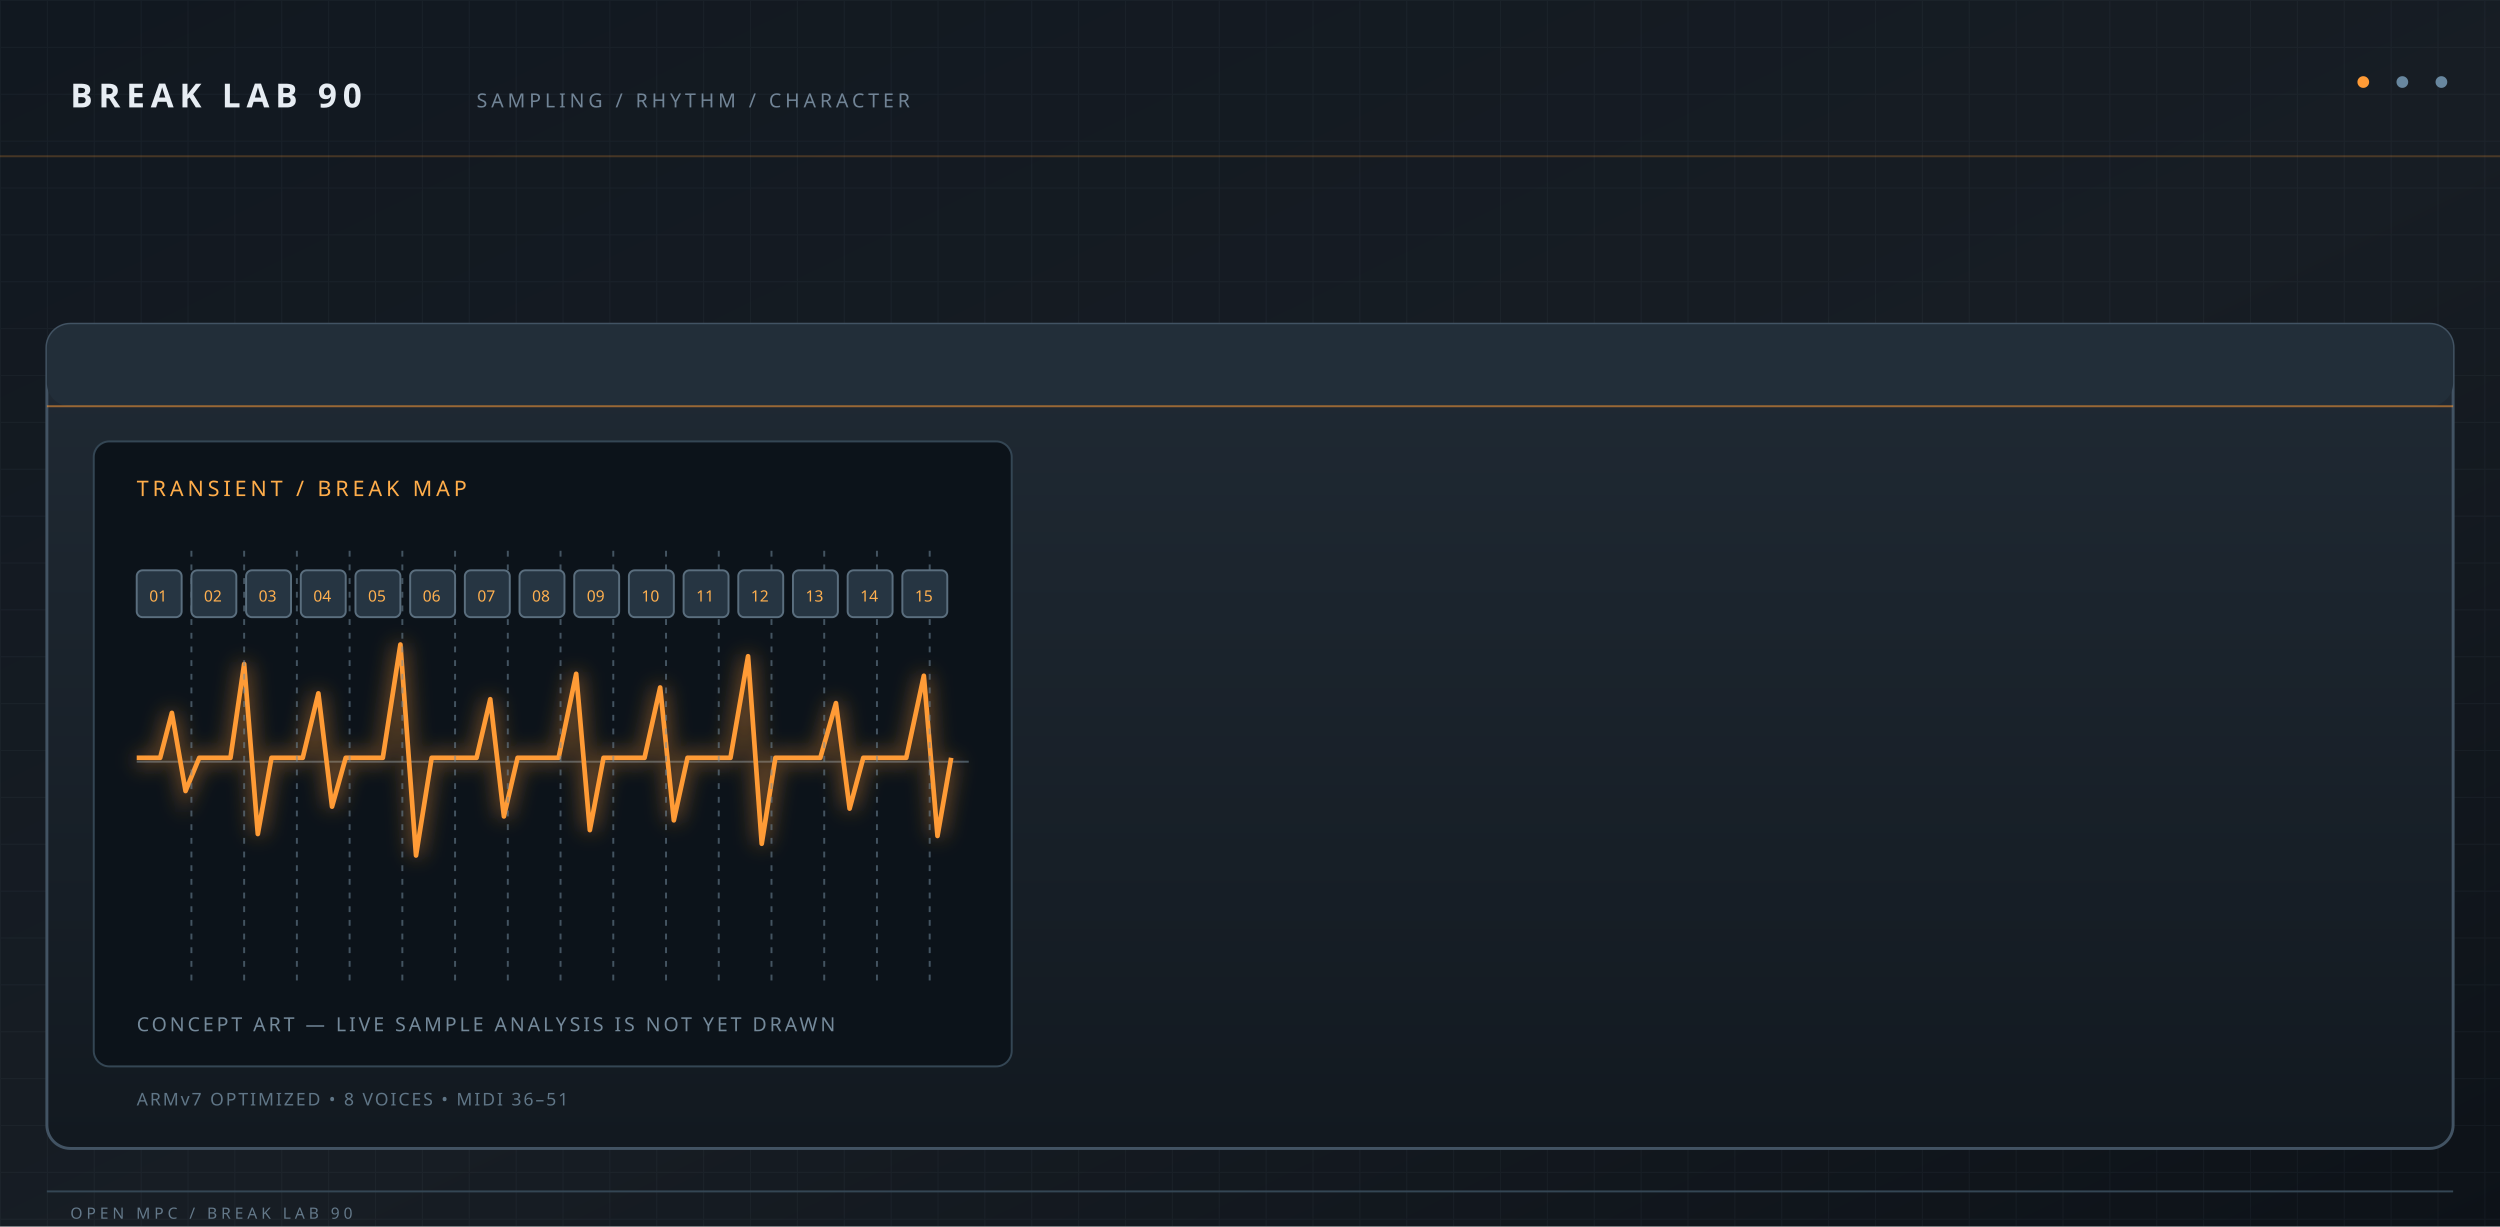
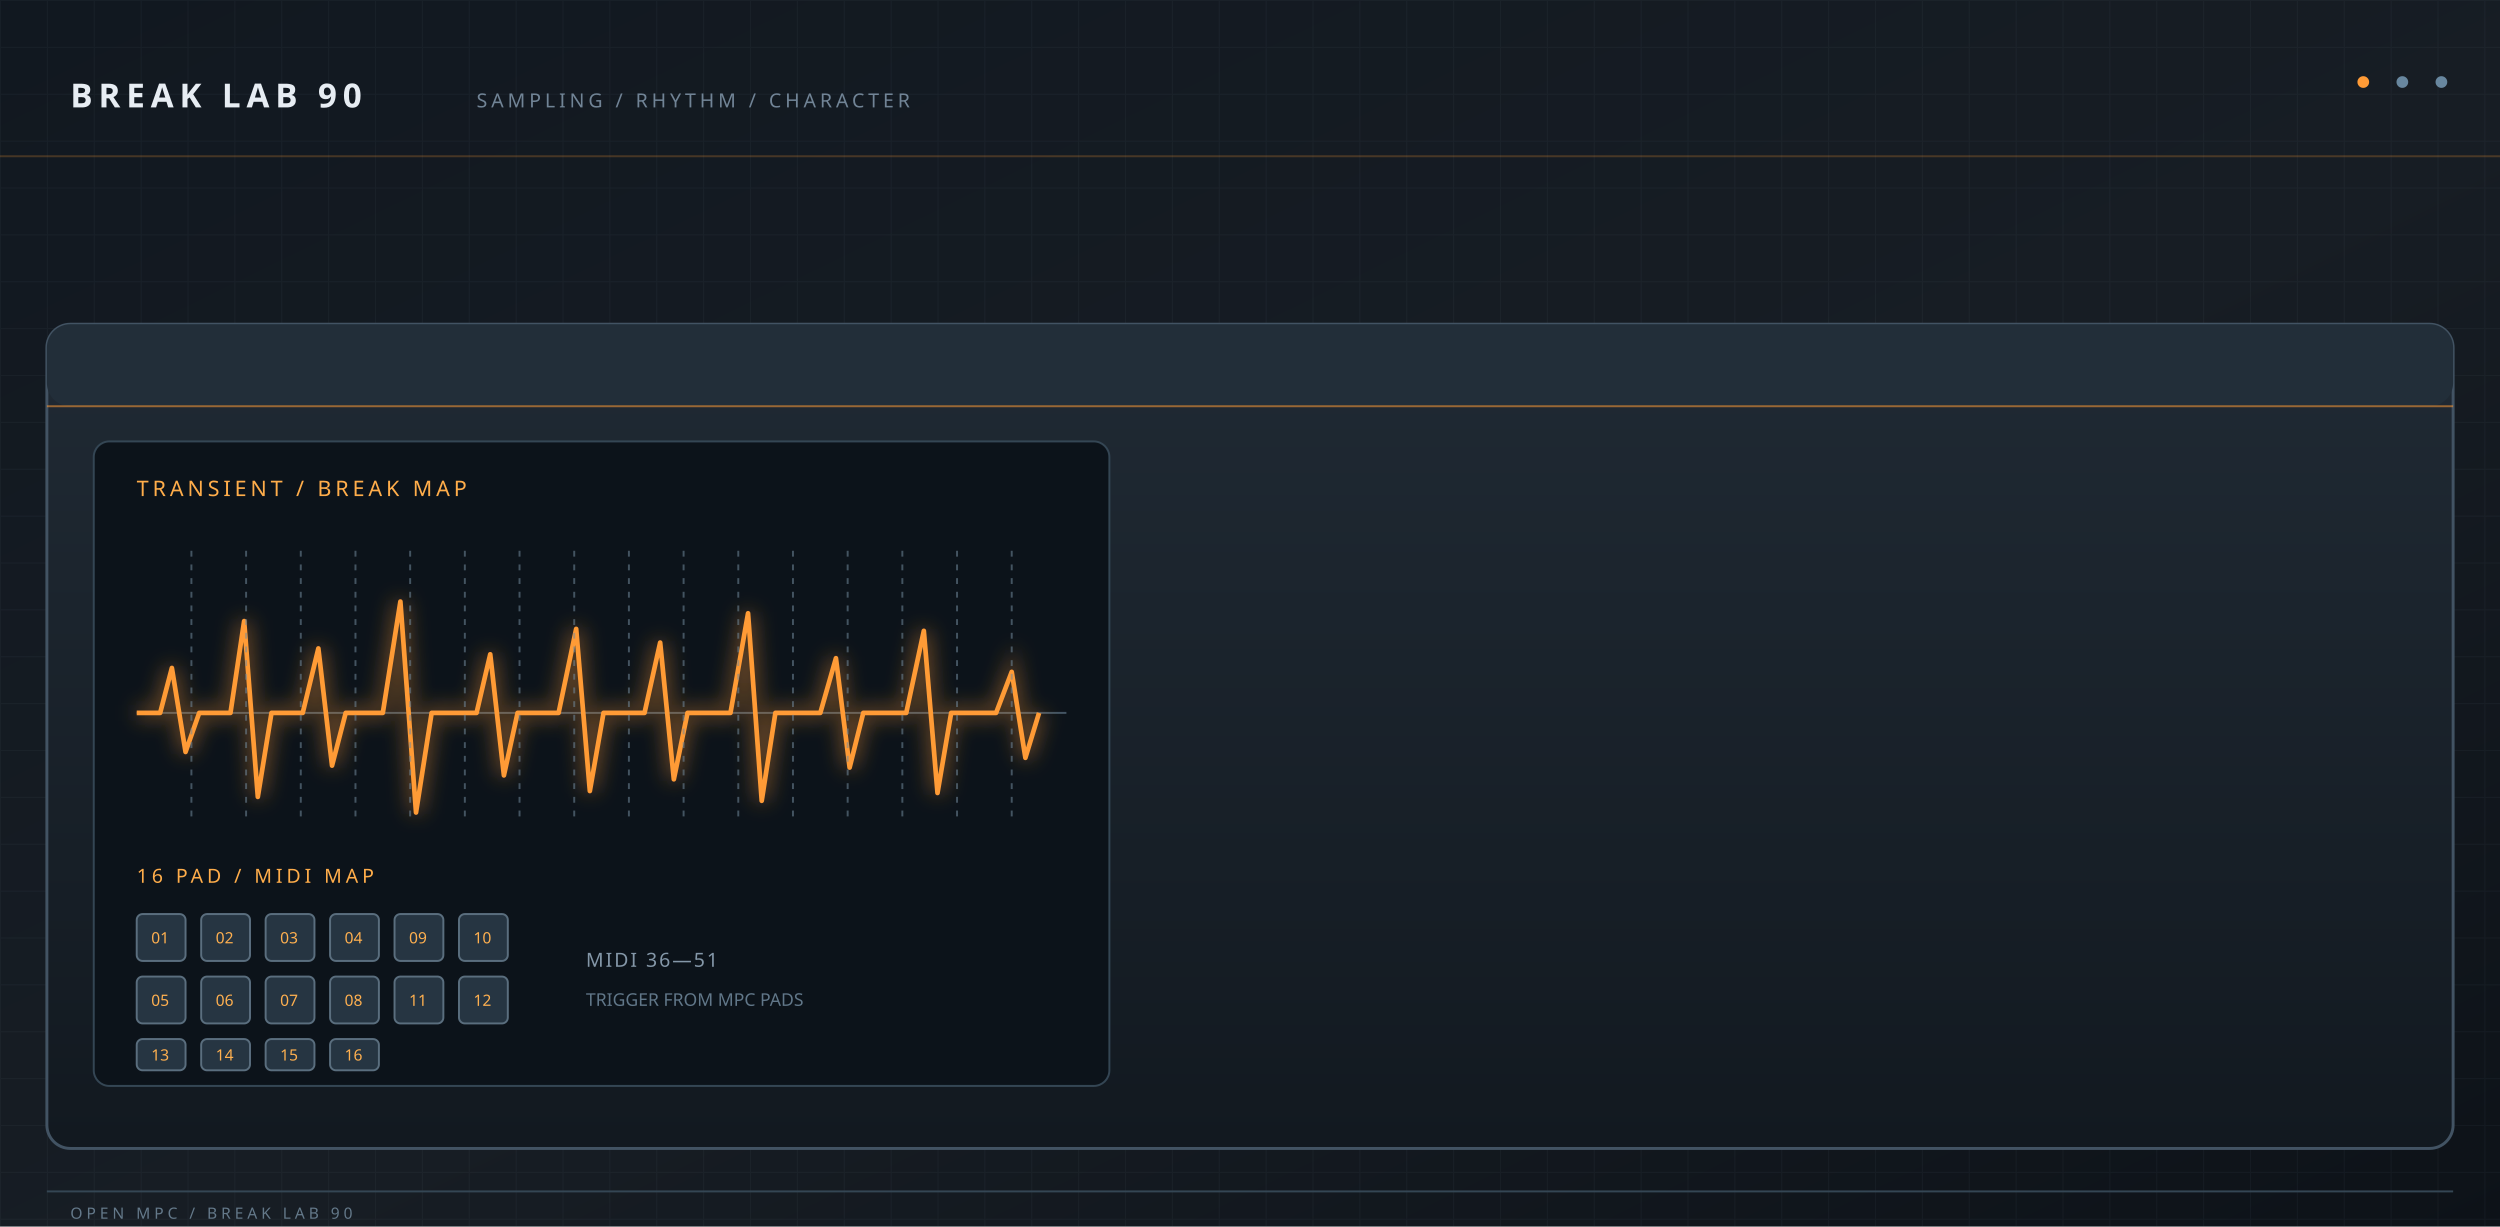
<svg xmlns="http://www.w3.org/2000/svg" width="1280" height="628" viewBox="0 0 1280 628">
  <defs>
    <linearGradient id="bg" x1="0" y1="0" x2="1" y2="1">
      <stop offset="0" stop-color="#111820" />
      <stop offset=".55" stop-color="#171d24" />
      <stop offset="1" stop-color="#0d1218" />
    </linearGradient>
    <linearGradient id="panel" x1="0" y1="0" x2="0" y2="1">
      <stop offset="0" stop-color="#202a34" />
      <stop offset="1" stop-color="#121920" />
    </linearGradient>
    <linearGradient id="amber" x1="0" y1="0" x2="1" y2="0">
      <stop stop-color="#ffb44c" />
      <stop offset="1" stop-color="#d56b24" />
    </linearGradient>
    <pattern id="grid" width="24" height="24" patternUnits="userSpaceOnUse">
-       <path d="M24 0H0V24" fill="none" stroke="#8ba0b3" stroke-opacity=".055" stroke-width="1" />
+       <path d="M24 0H0V24" fill="none" stroke="#8ba0b3" stroke-opacity=".055" />
    </pattern>
    <filter id="glow">
      <feGaussianBlur stdDeviation="5" />
    </filter>
  </defs>
  <rect width="1280" height="628" fill="url(#bg)" />
  <rect width="1280" height="628" fill="url(#grid)" />
  <path d="M0 80H1280" stroke="#ff9b36" stroke-opacity=".22" />
  <path d="M24 82H330" stroke="url(#amber)" stroke-width="3" />
  <circle cx="1210" cy="42" r="3" fill="#ff9b36" />
  <circle cx="1230" cy="42" r="3" fill="#68879f" />
  <circle cx="1250" cy="42" r="3" fill="#68879f" />
  <text x="36" y="55" fill="#e7edf3" font-family="sans-serif" font-size="17" font-weight="700" letter-spacing="3">BREAK LAB 90</text>
  <text x="244" y="55" fill="#718496" font-family="sans-serif" font-size="10" letter-spacing="2">SAMPLING / RHYTHM / CHARACTER</text>
  <rect x="24" y="166" width="1232" height="422" rx="12" fill="url(#panel)" stroke="#425363" stroke-width="1.5" />
  <rect x="24" y="166" width="1232" height="42" rx="12" fill="#222e39" />
  <path d="M24 208H1256" stroke="#ff9b36" stroke-opacity=".55" />
-   <rect x="48" y="226" width="470" height="320" rx="8" fill="#0c131a" stroke="#344654" />
+   <rect x="48" y="226" width="520" height="330" rx="8" fill="#0c131a" stroke="#344654" />
  <text x="70" y="254" fill="#ffad4a" font-family="sans-serif" font-size="11" letter-spacing="2">TRANSIENT / BREAK MAP</text>
-   <path d="M70 390H496" stroke="#435564" stroke-width="1" />
-   <path d="M70 388 L82 388 L88 365 L95 405 L102 388 L118 388 L125 340 L132 427 L139 388 L155 388 L163 355 L170 413 L177 388 L196 388 L205 330 L213 438 L221 388 L244 388 L251 358 L258 418 L265 388 L286 388 L295 345 L302 425 L309 388 L330 388 L338 352 L345 420 L352 388 L374 388 L383 336 L390 432 L397 388 L420 388 L428 360 L435 414 L442 388 L464 388 L473 346 L480 428 L487 388" fill="none" stroke="#ff9b36" stroke-width="2.4" stroke-linejoin="round" />
-   <path d="M70 390 L82 388 L88 365 L95 405 L102 388 L118 388 L125 340 L132 427 L139 388 L155 388 L163 355 L170 413 L177 388 L196 388 L205 330 L213 438 L221 388 L244 388 L251 358 L258 418 L265 388 L286 388 L295 345 L302 425 L309 388 L330 388 L338 352 L345 420 L352 388 L374 388 L383 336 L390 432 L397 388 L420 388 L428 360 L435 414 L442 388 L464 388 L473 346 L480 428 L487 388" fill="none" stroke="#ff9b36" stroke-opacity=".35" stroke-width="7" filter="url(#glow)" />
+   <path d="M70 365H546" stroke="#435564" />
+   <path d="M70 365 L82 365 L88 342 L95 385 L102 365 L118 365 L125 318 L132 408 L139 365 L155 365 L163 332 L170 392 L177 365 L196 365 L205 308 L213 416 L221 365 L244 365 L251 335 L258 397 L265 365 L286 365 L295 322 L302 405 L309 365 L330 365 L338 329 L345 399 L352 365 L374 365 L383 314 L390 410 L397 365 L420 365 L428 337 L435 393 L442 365 L464 365 L473 323 L480 406 L487 365 L510 365 L518 344 L525 388 L532 365" fill="none" stroke="#ff9b36" stroke-width="2.4" stroke-linejoin="round" />
+   <path d="M70 365 L82 365 L88 342 L95 385 L102 365 L118 365 L125 318 L132 408 L139 365 L155 365 L163 332 L170 392 L177 365 L196 365 L205 308 L213 416 L221 365 L244 365 L251 335 L258 397 L265 365 L286 365 L295 322 L302 405 L309 365 L330 365 L338 329 L345 399 L352 365 L374 365 L383 314 L390 410 L397 365 L420 365 L428 337 L435 393 L442 365 L464 365 L473 323 L480 406 L487 365 L510 365 L518 344 L525 388 L532 365" fill="none" stroke="#ff9b36" stroke-opacity=".35" stroke-width="7" filter="url(#glow)" />
  <g stroke="#71899b" stroke-opacity=".55" stroke-dasharray="3 4">
-     <path d="M98 282V504" />
-     <path d="M125 282V504" />
-     <path d="M152 282V504" />
-     <path d="M179 282V504" />
-     <path d="M206 282V504" />
-     <path d="M233 282V504" />
-     <path d="M260 282V504" />
-     <path d="M287 282V504" />
-     <path d="M314 282V504" />
-     <path d="M341 282V504" />
-     <path d="M368 282V504" />
-     <path d="M395 282V504" />
-     <path d="M422 282V504" />
-     <path d="M449 282V504" />
-     <path d="M476 282V504" />
+     <path d="M98 282V420" />
+     <path d="M126 282V420" />
+     <path d="M154 282V420" />
+     <path d="M182 282V420" />
+     <path d="M210 282V420" />
+     <path d="M238 282V420" />
+     <path d="M266 282V420" />
+     <path d="M294 282V420" />
+     <path d="M322 282V420" />
+     <path d="M350 282V420" />
+     <path d="M378 282V420" />
+     <path d="M406 282V420" />
+     <path d="M434 282V420" />
+     <path d="M462 282V420" />
+     <path d="M490 282V420" />
+     <path d="M518 282V420" />
  </g>
-   <text x="70" y="528" fill="#74899a" font-family="sans-serif" font-size="10" letter-spacing="1.5">CONCEPT ART — LIVE SAMPLE ANALYSIS IS NOT YET DRAWN</text>
-   <g fill="#263542" stroke="#5a6e7e">
-     <rect x="70" y="292" width="23" height="24" rx="3" />
-     <rect x="98" y="292" width="23" height="24" rx="3" />
-     <rect x="126" y="292" width="23" height="24" rx="3" />
-     <rect x="154" y="292" width="23" height="24" rx="3" />
-     <rect x="182" y="292" width="23" height="24" rx="3" />
-     <rect x="210" y="292" width="23" height="24" rx="3" />
-     <rect x="238" y="292" width="23" height="24" rx="3" />
-     <rect x="266" y="292" width="23" height="24" rx="3" />
-     <rect x="294" y="292" width="23" height="24" rx="3" />
-     <rect x="322" y="292" width="23" height="24" rx="3" />
-     <rect x="350" y="292" width="23" height="24" rx="3" />
-     <rect x="378" y="292" width="23" height="24" rx="3" />
-     <rect x="406" y="292" width="23" height="24" rx="3" />
-     <rect x="434" y="292" width="23" height="24" rx="3" />
-     <rect x="462" y="292" width="23" height="24" rx="3" />
+   <text x="70" y="452" fill="#ffad4a" font-family="sans-serif" font-size="10" letter-spacing="2">16 PAD / MIDI MAP</text>
+   <g fill="#263542" stroke="#5a6e7e" stroke-width="1">
+     <rect x="70" y="468" width="25" height="24" rx="3" />
+     <rect x="103" y="468" width="25" height="24" rx="3" />
+     <rect x="136" y="468" width="25" height="24" rx="3" />
+     <rect x="169" y="468" width="25" height="24" rx="3" />
+     <rect x="70" y="500" width="25" height="24" rx="3" />
+     <rect x="103" y="500" width="25" height="24" rx="3" />
+     <rect x="136" y="500" width="25" height="24" rx="3" />
+     <rect x="169" y="500" width="25" height="24" rx="3" />
+     <rect x="70" y="532" width="25" height="16" rx="3" />
+     <rect x="103" y="532" width="25" height="16" rx="3" />
+     <rect x="136" y="532" width="25" height="16" rx="3" />
+     <rect x="169" y="532" width="25" height="16" rx="3" />
+     <rect x="202" y="468" width="25" height="24" rx="3" />
+     <rect x="235" y="468" width="25" height="24" rx="3" />
+     <rect x="202" y="500" width="25" height="24" rx="3" />
+     <rect x="235" y="500" width="25" height="24" rx="3" />
  </g>
  <g fill="#ffb04f" font-family="sans-serif" font-size="8" text-anchor="middle">
-     <text x="81" y="308">01</text>
-     <text x="109" y="308">02</text>
-     <text x="137" y="308">03</text>
-     <text x="165" y="308">04</text>
-     <text x="193" y="308">05</text>
-     <text x="221" y="308">06</text>
-     <text x="249" y="308">07</text>
-     <text x="277" y="308">08</text>
-     <text x="305" y="308">09</text>
-     <text x="333" y="308">10</text>
-     <text x="361" y="308">11</text>
-     <text x="389" y="308">12</text>
-     <text x="417" y="308">13</text>
-     <text x="445" y="308">14</text>
-     <text x="473" y="308">15</text>
+     <text x="82" y="483">01</text>
+     <text x="115" y="483">02</text>
+     <text x="148" y="483">03</text>
+     <text x="181" y="483">04</text>
+     <text x="82" y="515">05</text>
+     <text x="115" y="515">06</text>
+     <text x="148" y="515">07</text>
+     <text x="181" y="515">08</text>
+     <text x="214" y="483">09</text>
+     <text x="247" y="483">10</text>
+     <text x="214" y="515">11</text>
+     <text x="247" y="515">12</text>
+     <text x="82" y="543">13</text>
+     <text x="115" y="543">14</text>
+     <text x="148" y="543">15</text>
+     <text x="181" y="543">16</text>
  </g>
-   <text x="70" y="566" fill="#607687" font-family="sans-serif" font-size="9" letter-spacing="1">ARMv7 OPTIMIZED  •  8 VOICES  •  MIDI 36–51</text>
+   <text x="300" y="495" fill="#8497a8" font-family="sans-serif" font-size="10" letter-spacing="1">MIDI 36—51</text>
+   <text x="300" y="515" fill="#617789" font-family="sans-serif" font-size="9">TRIGGER FROM MPC PADS</text>
  <path d="M24 610H1256" stroke="#344654" />
  <text x="36" y="624" fill="#64798a" font-family="sans-serif" font-size="8" letter-spacing="2">OPEN MPC / BREAK LAB 90</text>
</svg>
